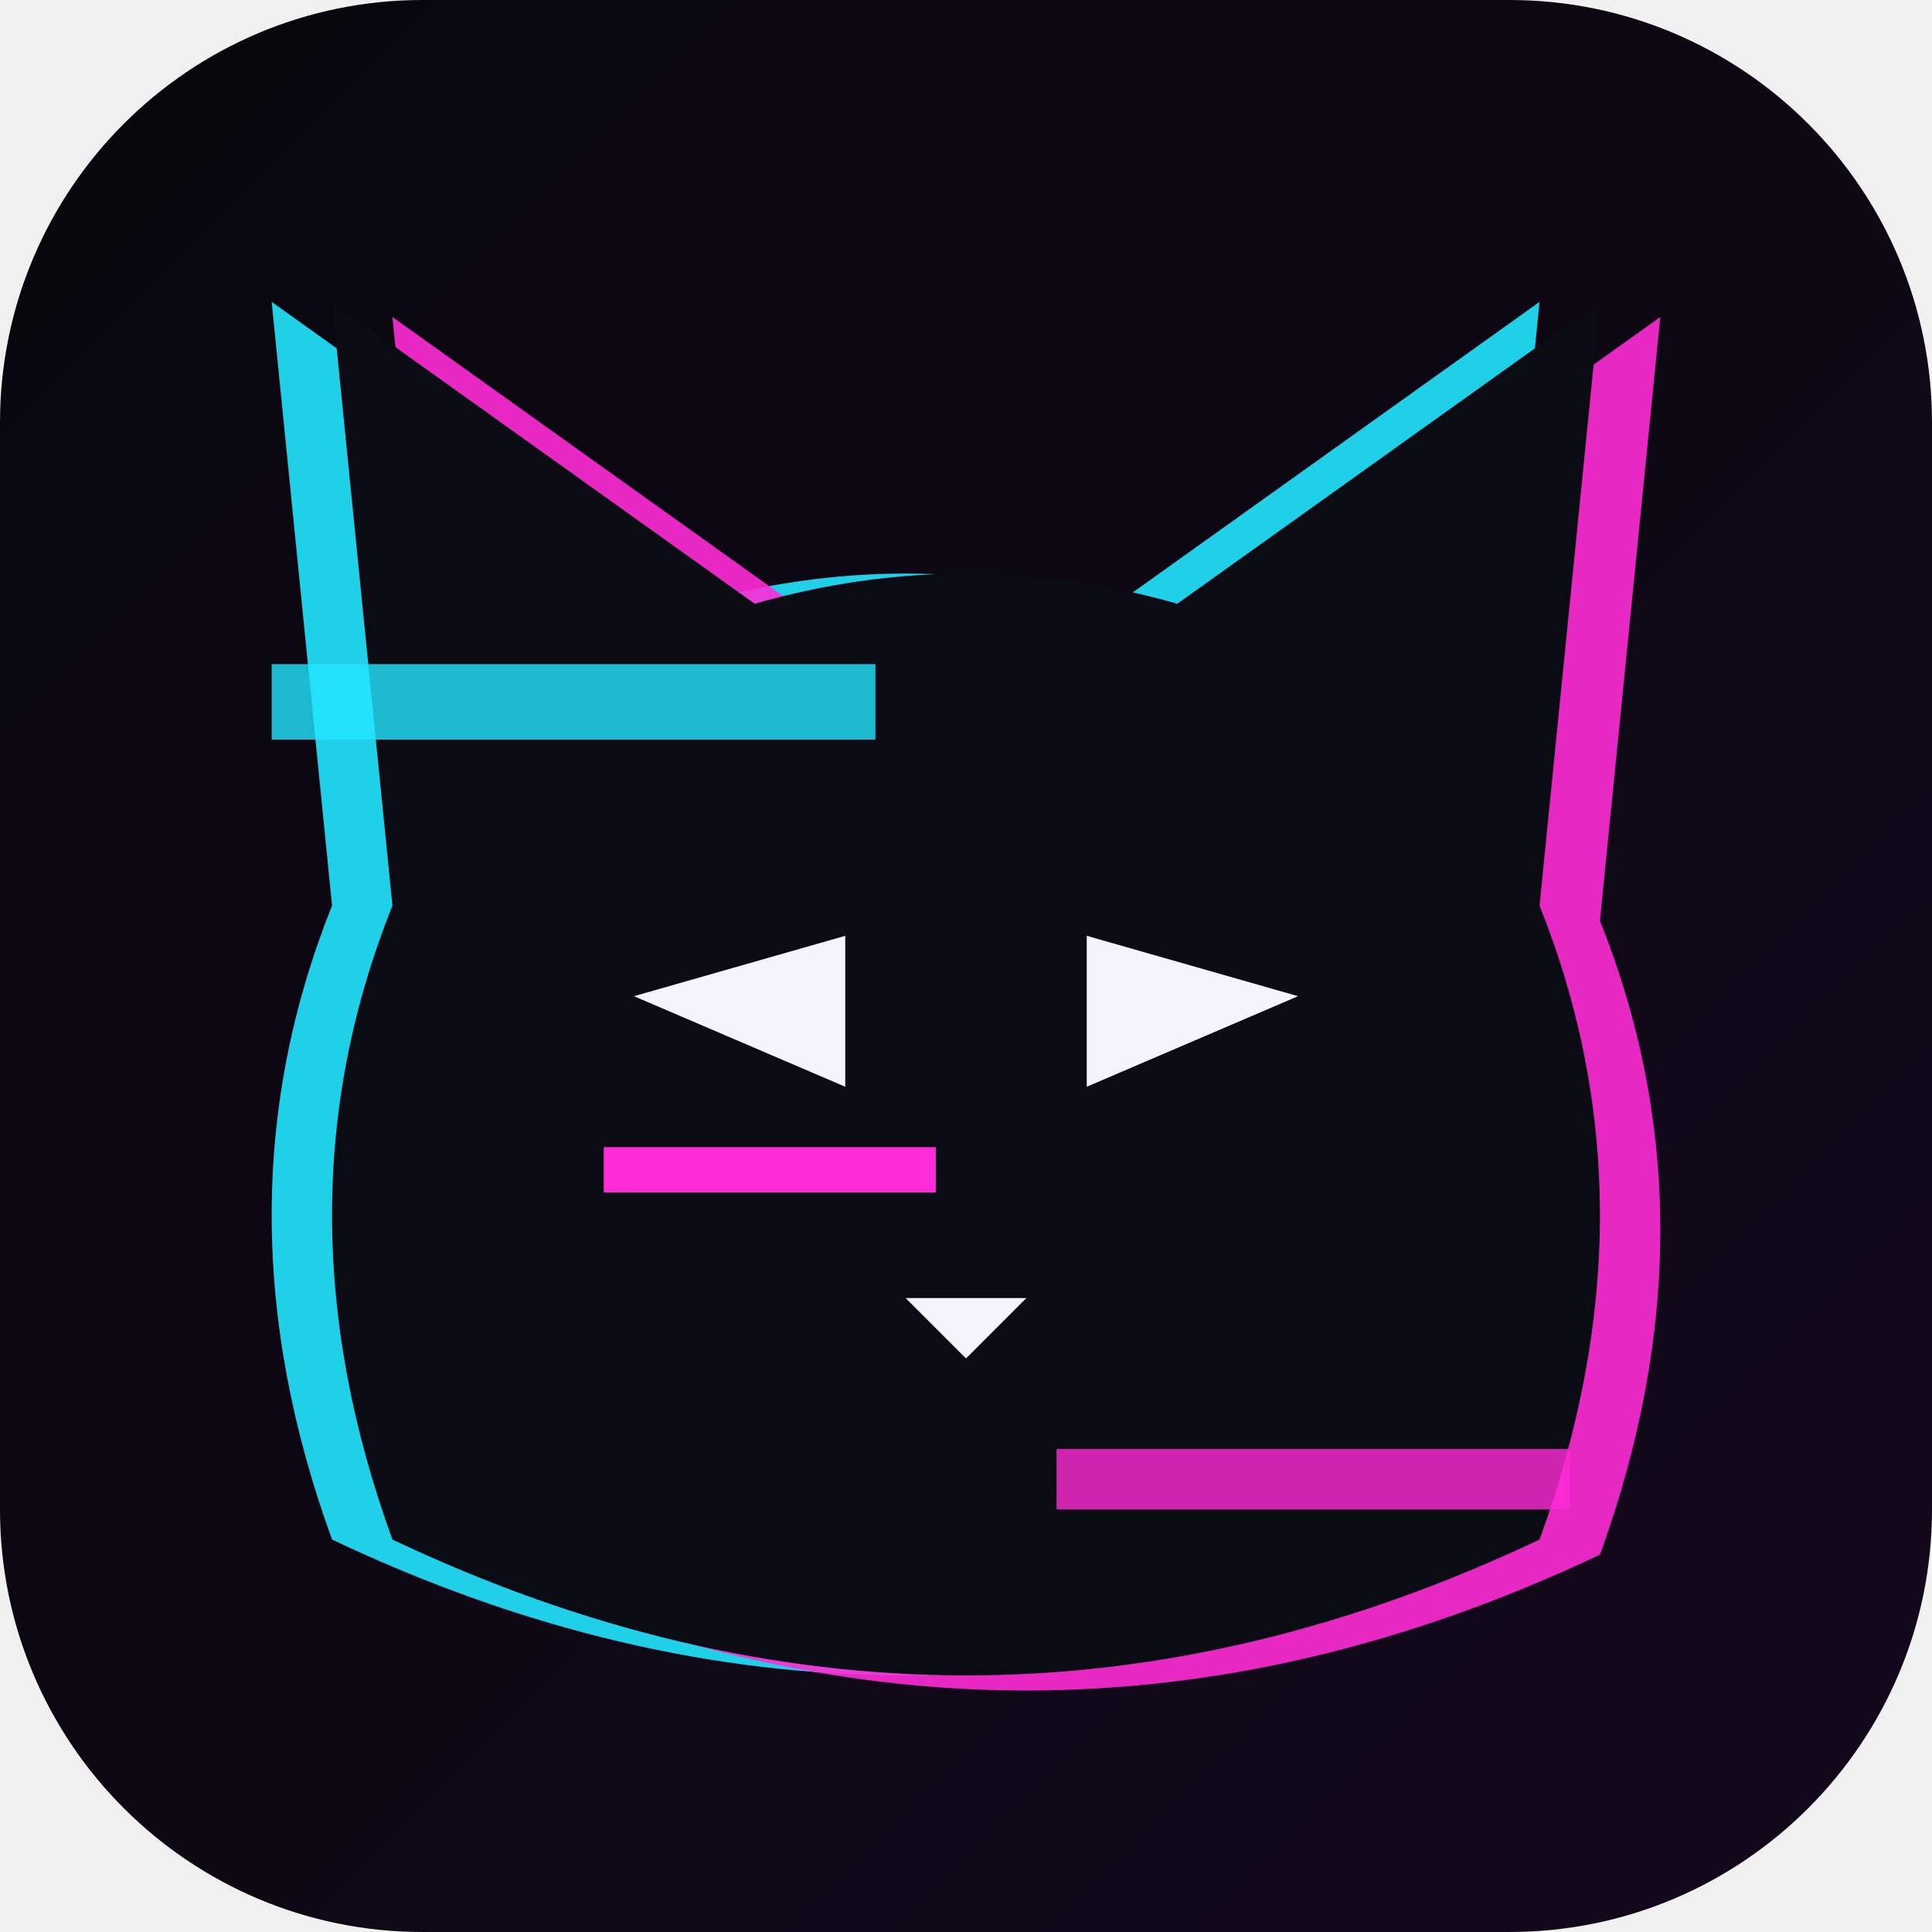
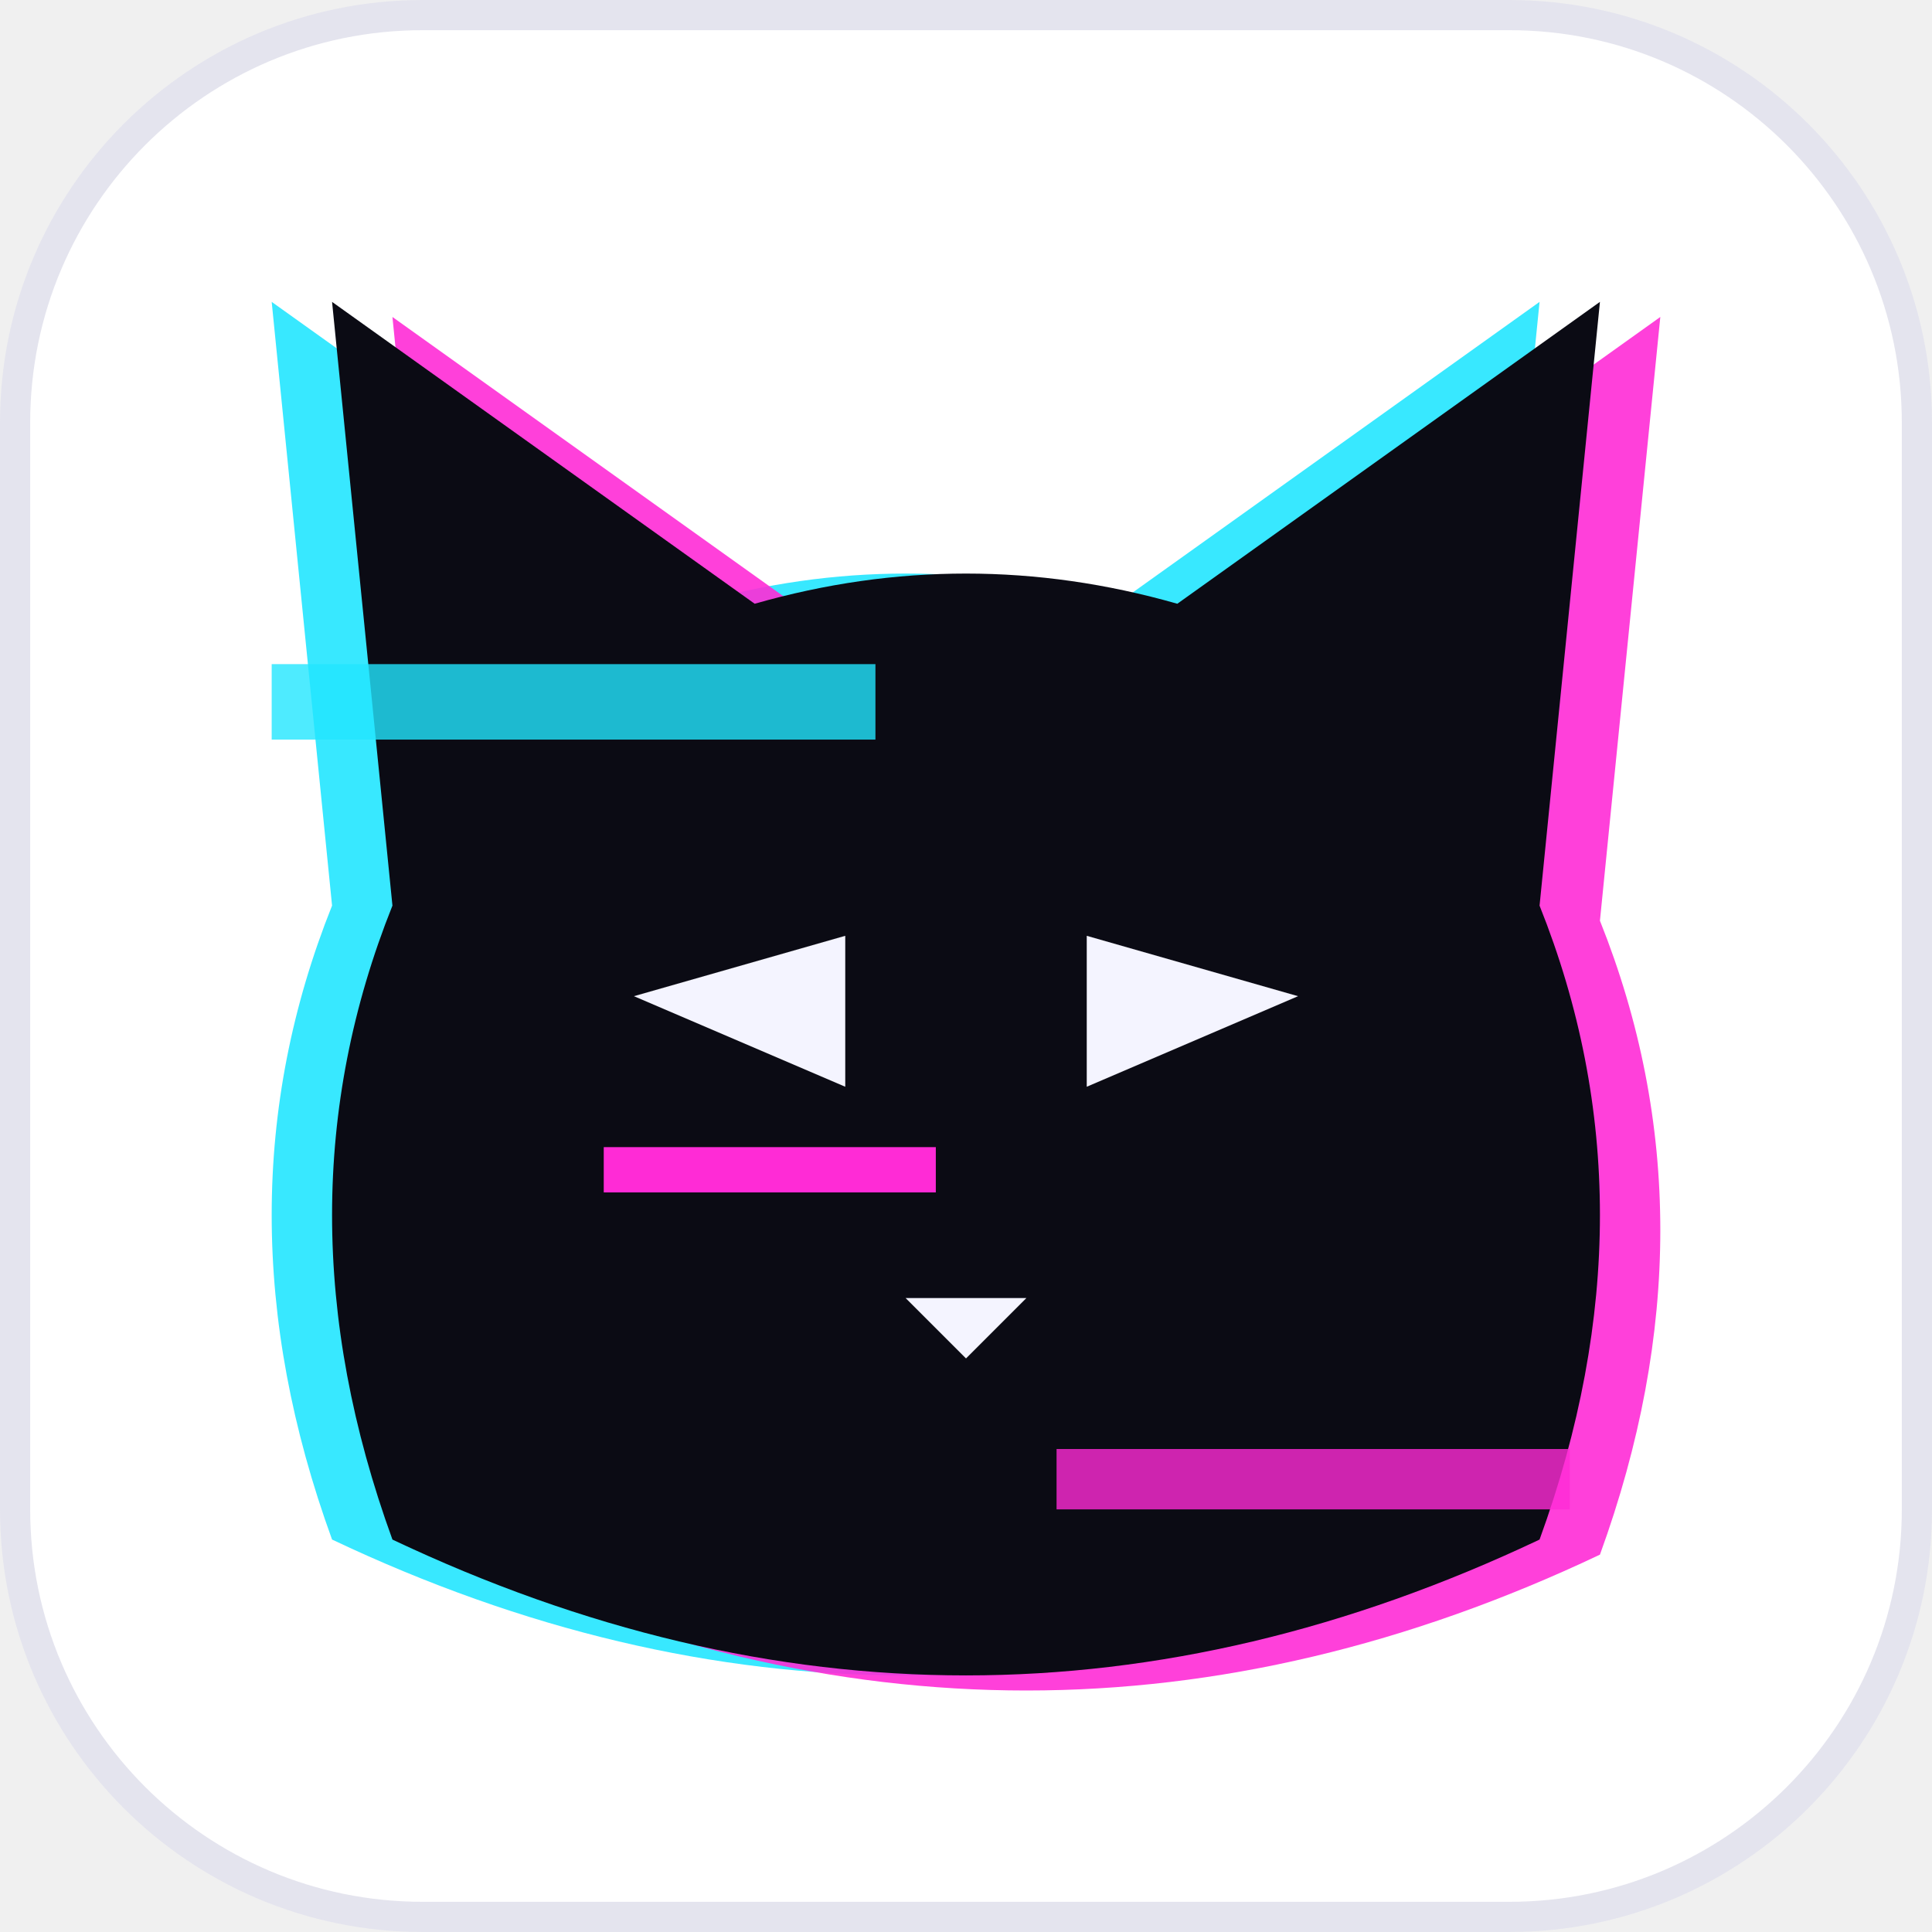
<svg xmlns="http://www.w3.org/2000/svg" viewBox="0 0 128 128">
  <defs>
    <linearGradient id="g" x1="0" y1="0" x2="1" y2="1">
      <stop offset="0" stop-color="#07070d" />
      <stop offset="1" stop-color="#14081c" />
    </linearGradient>
  </defs>
-   <rect width="128" height="128" rx="28" fill="url(#g)" />
+   <style>
+     .tile { fill: #ffffff; stroke: #e4e4ee; }
+     @media (prefers-color-scheme: dark) { .tile { fill: url(#g); stroke: none; } }
+   </style>
+   <rect class="tile" x="1" y="1" width="126" height="126" rx="27" stroke-width="2" />
  <path d="M26 102 Q18 80 26 60 L22 20 L50 40 Q64 36 78 40 L106 20 L102 60 Q110 80 102 102 Q64 120 26 102 Z" fill="#22e6ff" transform="translate(-4 0)" opacity=".9" />
  <path d="M26 102 Q18 80 26 60 L22 20 L50 40 Q64 36 78 40 L106 20 L102 60 Q110 80 102 102 Q64 120 26 102 Z" fill="#ff2bd6" transform="translate(4 1)" opacity=".9" />
  <path d="M26 102 Q18 80 26 60 L22 20 L50 40 Q64 36 78 40 L106 20 L102 60 Q110 80 102 102 Q64 120 26 102 Z" fill="#0b0b14" />
  <rect x="18" y="44" width="40" height="5" fill="#22e6ff" opacity=".8" />
  <rect x="70" y="96" width="34" height="4" fill="#ff2bd6" opacity=".8" />
  <path d="M42 66 L56 62 L56 72 Z M86 66 L72 62 L72 72 Z" fill="#f4f4ff" />
  <rect x="40" y="76" width="22" height="3" fill="#ff2bd6" />
  <path d="M60 86 h8 l-4 4z" fill="#f4f4ff" />
</svg>
